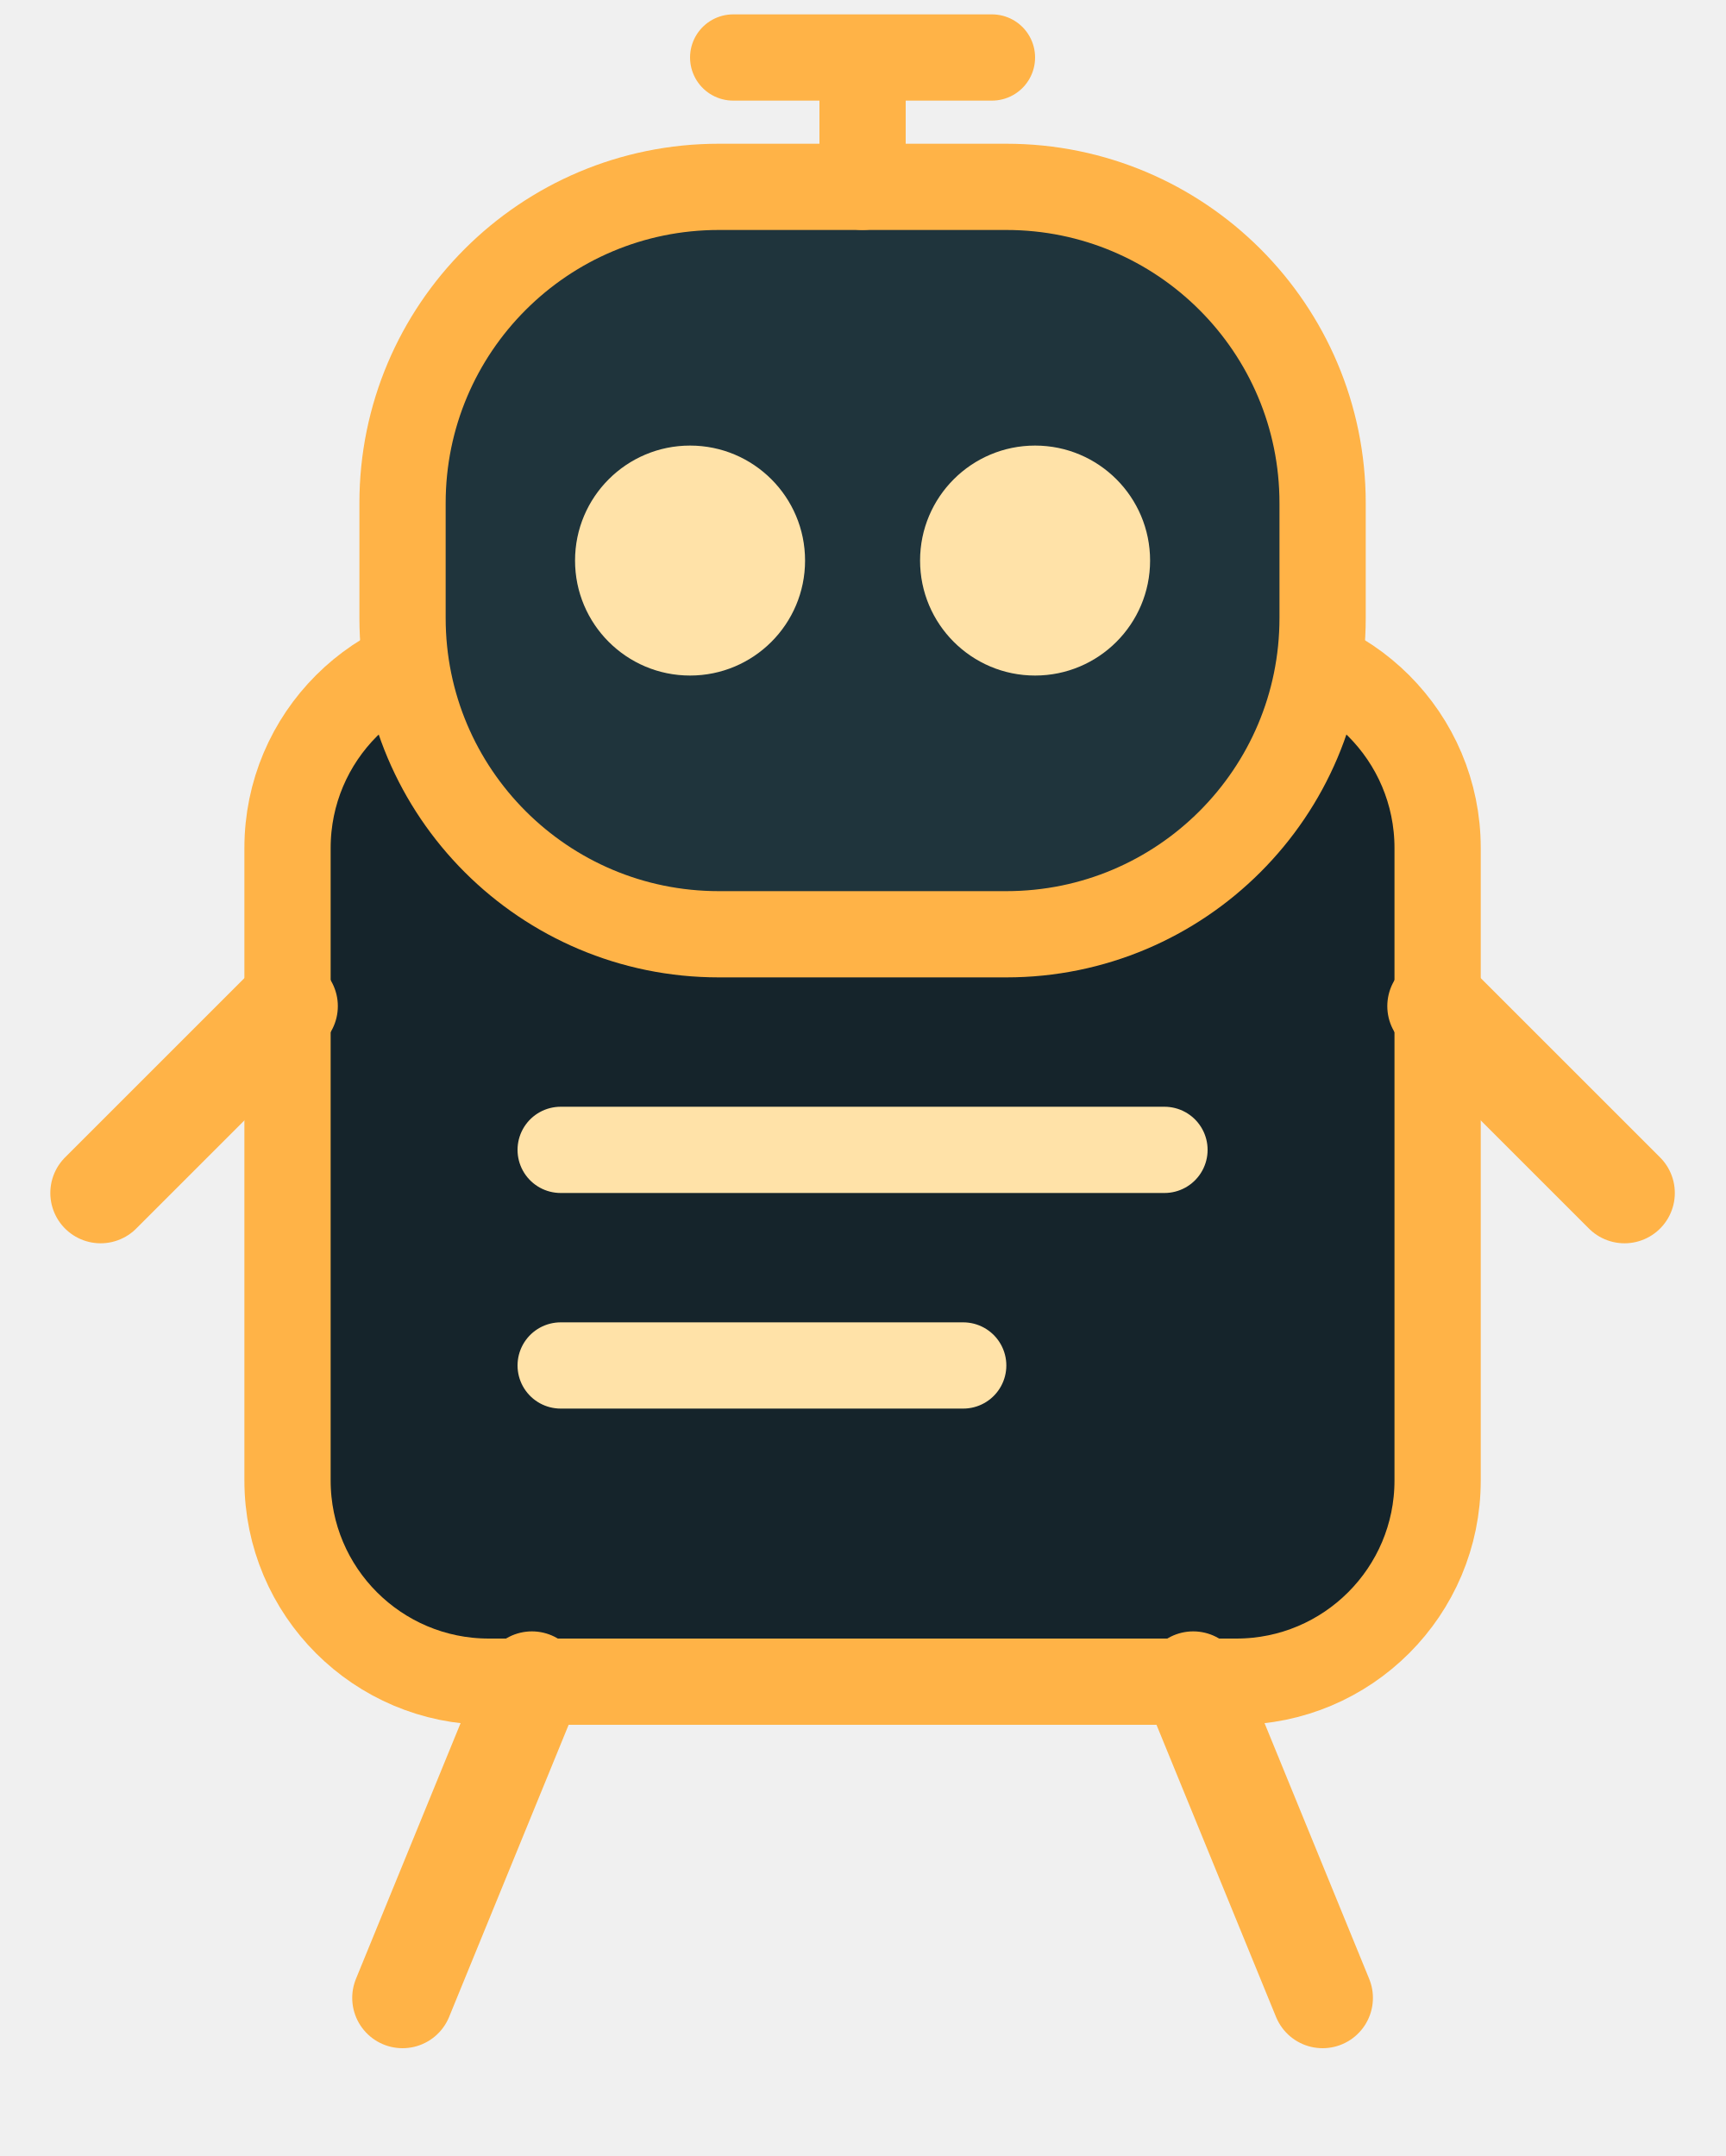
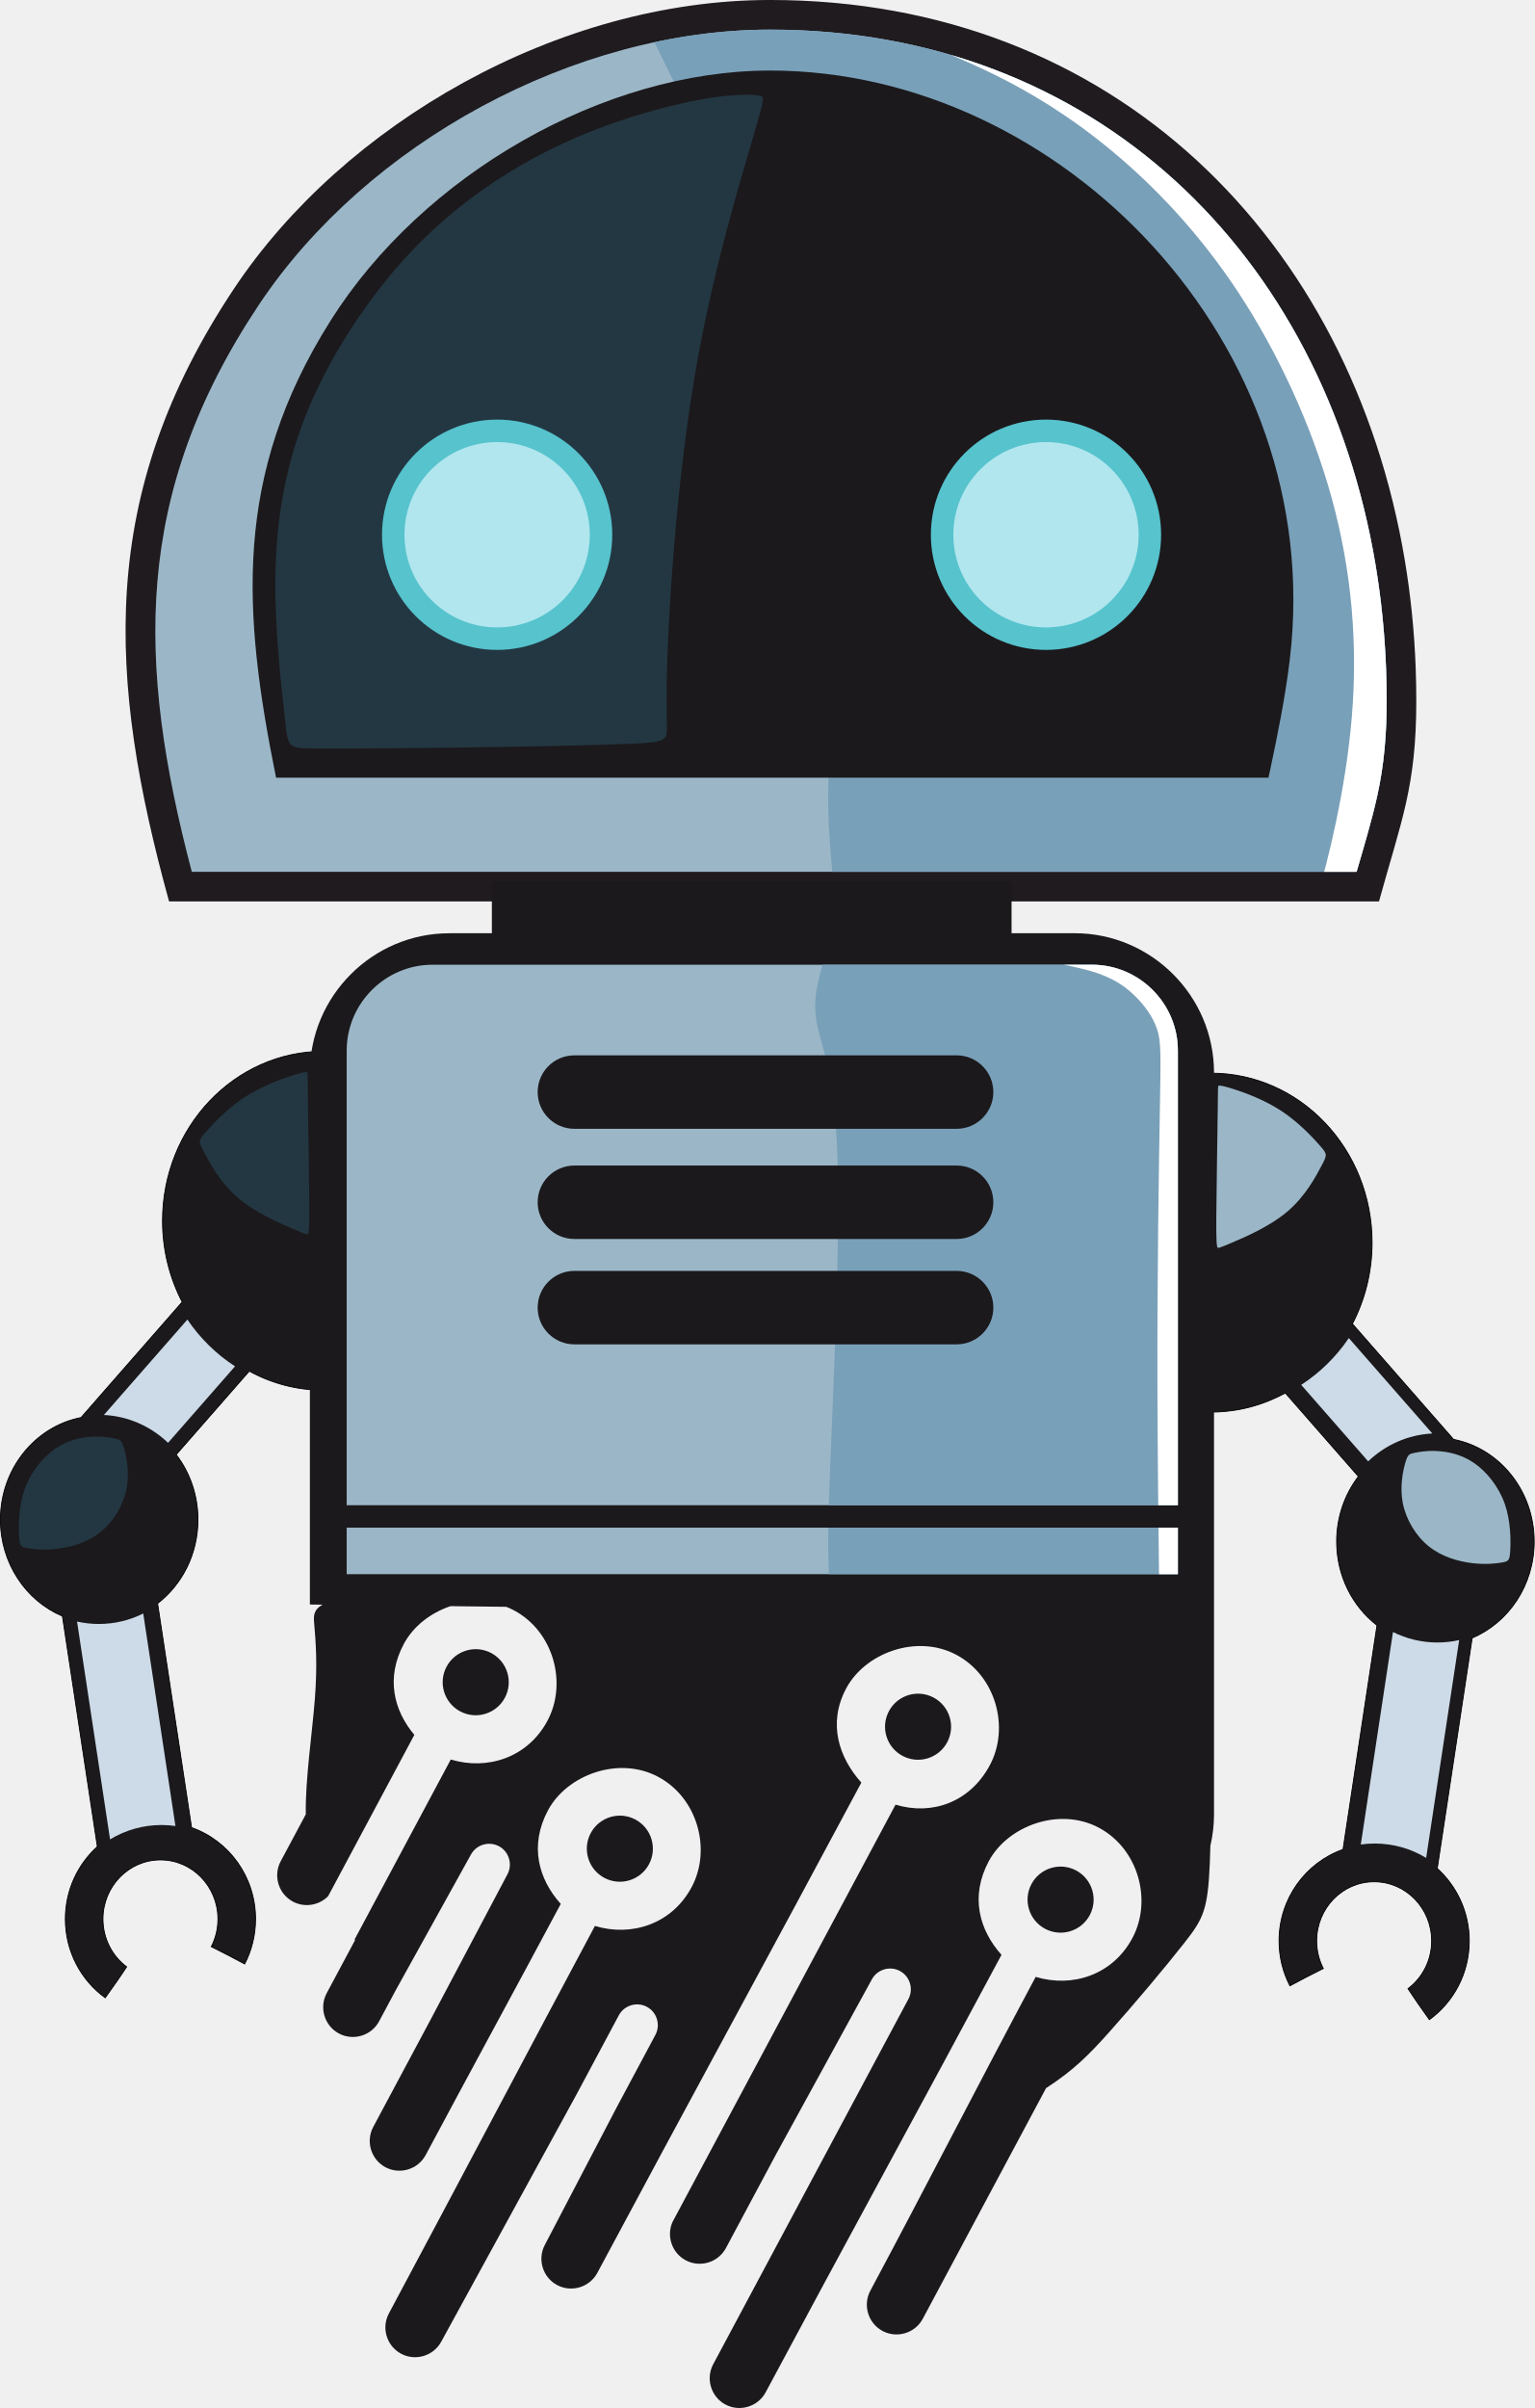
- <svg xmlns="http://www.w3.org/2000/svg" viewBox="0 0 120 150" role="img" aria-label="Robo">
-   <rect x="20" y="45" width="80" height="72" rx="14" fill="#15242b" stroke="#ffb347" stroke-width="6" />
-   <rect x="28" y="13" width="64" height="52" rx="22" fill="#1f343c" stroke="#ffb347" stroke-width="6" />
-   <circle cx="48" cy="39" r="8" fill="#ffe2a8" />
-   <circle cx="72" cy="39" r="8" fill="#ffe2a8" />
-   <path d="M60 13V4M51 4h18" stroke="#ffb347" stroke-width="6" stroke-linecap="round" />
-   <path d="M39 80h42M39 95h28" stroke="#ffe2a8" stroke-width="6" stroke-linecap="round" />
-   <path d="M20 70L7 83M100 70l13 13M37 117l-9 22M83 117l9 22" stroke="#ffb347" stroke-width="7" stroke-linecap="round" />
+ <svg xmlns="http://www.w3.org/2000/svg" xml:space="preserve" width="362.838mm" height="569.216mm" version="1.1" style="shape-rendering:geometricPrecision; text-rendering:geometricPrecision; image-rendering:optimizeQuality; fill-rule:evenodd; clip-rule:evenodd" viewBox="0 0 1013.05 1589.26">
+   <defs>
+     <style type="text/css">
+    
+     .str0 {stroke:black;stroke-width:0.56;stroke-miterlimit:22.926}
+     .fil4 {fill:none}
+     .fil5 {fill:#1B191C}
+     .fil9 {fill:#1B191C}
+     .fil0 {fill:#1F1B1F}
+     .fil6 {fill:#233742}
+     .fil11 {fill:#233742}
+     .fil7 {fill:#56C3CD}
+     .fil2 {fill:#79A0B9}
+     .fil1 {fill:#9BB7C7}
+     .fil10 {fill:#9BB7C7}
+     .fil8 {fill:#B1E6EE}
+     .fil12 {fill:#CDDBE8}
+     .fil3 {fill:white}
+    
+   </style>
+     <clipPath id="id0">
+       <path d="M895.55 575.39c4.79,-16.49 9.82,-33.06 13.53,-49.67 4.74,-21.22 6.32,-41.55 6.32,-63.28 0,-6.99 -0.13,-13.99 -0.39,-20.98 -0.86,-22.87 -3.12,-45.69 -6.89,-68.27 -34.41,-206.19 -185.94,-353.64 -399.71,-353.64 -129.06,0 -266.26,74.65 -337.55,181.66 -83.33,125.1 -80.44,236.54 -44.25,374.17l768.95 0z" />
+     </clipPath>
+     <clipPath id="id1">
+       <path d="M285.53 636.71l435.36 0c31.17,0 56.67,25.5 56.67,56.67l0 300.06 -548.7 0 0 -300.06c0,-31.17 25.5,-56.67 56.67,-56.67zm492.03 371.51l0 30.75 -548.7 0 0 -30.75 548.7 0z" />
+     </clipPath>
+   </defs>
+   <g id="Layer_x0020_1">
+     <g id="_2485184527888">
+       <path class="fil0" d="M910.32 594.95c14.75,-53.54 24.63,-75.54 24.63,-132.51 0,-7.28 -0.14,-14.51 -0.4,-21.71 -0.9,-24.11 -3.3,-47.75 -7.15,-70.76 -35.23,-211.09 -191.43,-369.98 -419,-369.98 -140.09,0 -281.5,81.79 -353.83,190.38 -90.86,136.4 -83.49,257.45 -42.97,404.57l798.71 0z" />
+       <path class="fil1" d="M895.55 575.39c4.79,-16.49 9.82,-33.06 13.53,-49.67 4.74,-21.22 6.32,-41.55 6.32,-63.28 0,-6.99 -0.13,-13.99 -0.39,-20.98 -0.86,-22.87 -3.12,-45.69 -6.89,-68.27 -34.41,-206.19 -185.94,-353.64 -399.71,-353.64 -129.06,0 -266.26,74.65 -337.55,181.66 -83.33,125.1 -80.44,236.54 -44.25,374.17l768.95 0z" />
+       <g style="clip-path:url(#id0)">
+         <g>
+           <path id="_1" class="fil2" d="M401.02 -36.51c9.57,20.29 26.46,55.35 43.87,90.62 17.41,35.27 35.34,70.75 53.35,113.36 18.01,42.61 36.1,92.35 46.27,130.56 10.17,38.21 12.43,64.89 10.63,101.97 -1.81,37.08 -7.69,84.56 -8.37,119.38 -0.68,34.82 3.84,56.98 3.62,75.51 -0.23,18.54 -5.2,33.46 -8.59,46.12 -3.39,12.66 -5.2,23.06 -2.03,37.08 3.16,14.02 11.3,31.65 13.11,87.04 1.81,55.39 -2.71,148.54 -4.75,200.32 -2.03,51.77 -1.58,62.18 -0.45,82.3 1.13,20.12 2.94,49.97 46.57,66.47 43.64,16.5 129.1,19.67 189.69,17.41 60.59,-2.26 96.32,-9.95 127.06,-73.93 30.75,-63.98 56.52,-184.26 64.21,-288.27 7.69,-104 -2.71,-191.72 -9.95,-277.64 -7.24,-85.92 -11.3,-170.02 -21.93,-236.04 -10.63,-66.02 -27.81,-113.95 -41.15,-145.15 -13.34,-31.2 -22.84,-45.67 -88.85,-80.04 -66.02,-34.37 -188.56,-88.63 -269.05,-108.35 -80.49,-19.72 -118.92,-4.9 -137.01,5.27 -18.09,10.17 -15.83,15.7 -6.25,36z" />
+           <path class="fil3" d="M868.89 594.15c7.74,-25.64 19.56,-73.27 23.51,-121.09 3.95,-47.82 0.01,-95.84 -13.19,-143.99 -13.2,-48.15 -35.67,-96.43 -61.63,-135.9 -25.96,-39.47 -55.41,-70.14 -83.35,-93.37 -27.93,-23.23 -54.35,-39.02 -77.73,-50.55 -23.38,-11.54 -43.72,-18.82 -50.86,-22.47 -7.14,-3.64 -1.06,-3.64 29,0.61 30.06,4.25 84.11,12.75 128.29,27.78 44.18,15.03 78.49,36.59 104.75,60.88 26.26,24.29 44.48,51.31 58.45,92.76 13.97,41.45 23.68,97.32 32.94,148.78 9.26,51.47 18.07,98.53 21.26,130.87 3.19,32.34 0.76,49.95 -6.22,66.5 -6.99,16.55 -18.52,32.03 -32.79,45.7 -14.27,13.66 -31.27,25.51 -46.31,29.6 -15.03,4.1 -28.09,0.46 -32.79,-3.19 -4.71,-3.64 -1.06,-7.29 6.67,-32.92z" />
+         </g>
+       </g>
+       <path class="fil4" d="M895.55 575.39c4.79,-16.49 9.82,-33.06 13.53,-49.67 4.74,-21.22 6.32,-41.55 6.32,-63.28 0,-6.99 -0.13,-13.99 -0.39,-20.98 -0.86,-22.87 -3.12,-45.69 -6.89,-68.27 -34.41,-206.19 -185.94,-353.64 -399.71,-353.64 -129.06,0 -266.26,74.65 -337.55,181.66 -83.33,125.1 -80.44,236.54 -44.25,374.17l768.95 0z" />
+       <path class="fil5" d="M837.35 513.26c0.41,-1.81 0.81,-3.63 1.2,-5.45 4.58,-21.65 9.89,-47.28 12.92,-72.77 24.74,-208.05 -150.87,-388.48 -343.07,-388.48 -109.86,0 -229.36,68.64 -290.17,165.04 -64.5,102.25 -58.11,192.42 -35.99,301.66l655.11 0z" />
+       <path class="fil6" d="M496.49 92.76c-8.18,27.82 -24.66,82.67 -35.61,142.48 -10.95,59.81 -16.36,124.59 -18.85,167.47 -2.48,42.88 -2.03,63.87 -1.81,74.93 0.23,11.06 0.23,12.19 -22.68,13.2 -22.91,1.02 -68.73,1.92 -110.59,2.48 -41.87,0.56 -79.78,0.79 -98.52,0.68 -18.73,-0.11 -18.28,-0.56 -20.31,-19.3 -2.03,-18.73 -6.55,-55.75 -6.34,-90.96 0.21,-35.21 5.15,-68.61 16.74,-100.82 11.59,-32.21 29.85,-63.22 49.18,-88.73 19.33,-25.51 39.74,-45.53 62.02,-62.41 22.27,-16.88 46.41,-30.62 70.85,-41.12 24.43,-10.5 49.16,-17.76 67.81,-22.04 18.64,-4.28 31.2,-5.59 39.53,-5.98 8.33,-0.39 12.44,0.15 14.54,0.82 2.11,0.67 2.21,1.47 -5.97,29.29z" />
+       <circle class="fil7" cx="328.18" cy="352.93" r="76" />
+       <circle class="fil8" cx="328.18" cy="352.93" r="61.17" />
+       <circle class="fil7" cx="690.5" cy="352.93" r="76" />
+       <circle class="fil8" cx="690.5" cy="352.93" r="61.17" />
+       <rect class="fil9" x="324.7" y="581.76" width="343.07" height="52.04" />
+       <path class="fil9 str0" d="M213.63 693.84c58.73,0 106.35,50.07 106.35,111.85 0,61.77 -47.61,111.85 -106.35,111.85 -17.7,0 -34.39,-4.55 -49.07,-12.6l-48.24 55.1c8.99,11.75 14.37,26.68 14.37,42.94 0,22.7 -10.49,42.81 -26.64,55.29l22.42 147.93c24.58,8.66 42.23,32.4 42.23,60.35 0,10.71 -2.59,20.8 -7.17,29.66 -6.24,-3.38 -14.49,-7.67 -22.05,-11.43 2.8,-5.44 4.39,-11.64 4.39,-18.23 0,-21.55 -16.99,-39.02 -37.95,-39.02 -20.96,0 -37.95,17.47 -37.95,39.02 0,12.97 6.16,24.46 15.62,31.55 -3.65,5.63 -9.1,13.4 -14.14,20.43 -15.93,-11.58 -26.32,-30.55 -26.32,-51.98 0,-19.01 8.17,-36.07 21.13,-47.77l-23.06 -152.14c-23.99,-10.13 -40.93,-34.81 -40.93,-63.66 0,-33.57 22.93,-61.5 53.22,-67.41l66.78 -76.27c-8.28,-15.92 -12.99,-34.18 -12.99,-53.6 0,-61.77 47.61,-111.85 106.34,-111.85z" />
+       <path class="fil9 str0" d="M799.42 708.27c-58.73,0 -106.35,50.07 -106.35,111.85 0,61.77 47.61,111.84 106.35,111.84 17.7,0 34.39,-4.55 49.07,-12.6l48.24 55.1c-8.99,11.75 -14.37,26.68 -14.37,42.94 0,22.7 10.49,42.81 26.64,55.29l-22.42 147.93c-24.58,8.66 -42.23,32.4 -42.23,60.35 0,10.71 2.59,20.8 7.17,29.66 6.24,-3.38 14.49,-7.67 22.05,-11.43 -2.8,-5.44 -4.39,-11.64 -4.39,-18.23 0,-21.55 16.99,-39.02 37.95,-39.02 20.96,0 37.95,17.47 37.95,39.02 0,12.97 -6.16,24.46 -15.62,31.55 3.65,5.63 9.1,13.4 14.14,20.43 15.93,-11.58 26.32,-30.55 26.32,-51.98 0,-19.01 -8.17,-36.07 -21.13,-47.77l23.06 -152.14c23.99,-10.13 40.93,-34.81 40.93,-63.66 0,-33.57 -22.93,-61.5 -53.22,-67.41l-66.78 -76.27c8.28,-15.92 12.99,-34.18 12.99,-53.6 0,-61.77 -47.61,-111.85 -106.34,-111.85z" />
+       <path class="fil9" d="M296.64 615.91l412.75 0c50.62,0 92.03,41.41 92.03,92.03l0 489.36c0,7.17 -0.83,14.15 -2.4,20.85 -0.11,4.2 -0.23,8.13 -0.39,11.72 -1.3,30.83 -4.38,36.58 -16.63,52.22 -12.25,15.64 -33.68,41.16 -50.07,59.44 -13.27,14.8 -23.24,24.86 -41.39,36.63l-81.37 152.2c-5.09,9.52 -17.05,13.15 -26.57,8.06 -9.52,-5.09 -13.15,-17.05 -8.06,-26.57 38.27,-71.6 70.79,-135.38 109.15,-207.13 24.03,7.28 50.71,-1.05 63.86,-25.64 13.15,-24.59 4.12,-58.76 -22.07,-72.76 -26.19,-14 -60.29,-1.27 -72.76,22.07 -12.47,23.34 -6.24,45.44 8.41,61.79 -51.74,96.79 -103.91,191.85 -155.69,288.72 -5.09,9.52 -17.05,13.15 -26.57,8.06l-0 0c-9.52,-5.09 -13.15,-17.05 -8.06,-26.57l19.96 -37.33 51.01 -95.41 57.89 -108.29c3.55,-6.64 1.02,-14.99 -5.62,-18.54l-0 0c-6.64,-3.55 -14.99,-1.02 -18.54,5.62l-63.52 115.95 -32.78 61.31c-5.09,9.52 -17.05,13.15 -26.57,8.06l-0 0c-9.11,-4.87 -12.82,-16.01 -8.68,-25.3l147.22 -275.4c24.04,7.27 49.14,-1.51 62.28,-26.1 13.14,-24.59 4.12,-58.76 -22.07,-72.76 -26.18,-14 -60.29,-1.27 -72.76,22.07 -12.47,23.33 -4.66,45.89 9.98,62.24 -58.13,108.75 -116.47,215.42 -174.28,323.55 -5.09,9.52 -17.05,13.15 -26.57,8.06l0 -0c-9.52,-5.09 -13.15,-17.05 -8.06,-26.57l47.59 -91.09 25.36 -47.43c3.55,-6.64 1.02,-14.99 -5.62,-18.54l-0 -0c-6.64,-3.55 -14.99,-1.02 -18.54,5.62l-27.86 52.12 -89.29 163.15c-5.09,9.52 -17.05,13.15 -26.57,8.06l-0 0c-9.52,-5.09 -13.15,-17.05 -8.06,-26.57 45.81,-85.7 90.37,-170.36 136.02,-255.76 24.04,7.27 50.72,-1.05 63.86,-25.64 13.14,-24.59 4.12,-58.76 -22.07,-72.76 -26.18,-14 -60.29,-1.27 -72.76,22.07 -12.48,23.33 -6.24,45.44 8.41,61.79 -29.79,55.73 -59.46,110.16 -89.16,165.72 -5.09,9.52 -17.05,13.15 -26.57,8.06l-0 -0c-9.52,-5.09 -13.15,-17.05 -8.06,-26.57l37.48 -70.11 51.12 -96.64c3.55,-6.64 1.02,-14.99 -5.62,-18.54l-0 0c-6.64,-3.55 -14.99,-1.02 -18.54,5.62l-49.59 89.43 -10.95 20.48c-5.09,9.52 -17.05,13.15 -26.57,8.06l-0 -0c-9.52,-5.09 -13.15,-17.05 -8.06,-26.57l18.73 -35.04 -0.3 -0.44 63.49 -118.77c24.04,7.27 50.72,-1.05 63.86,-25.64 13.14,-24.59 4.12,-58.76 -22.07,-72.76 -1.69,-0.9 -3.41,-1.69 -5.16,-2.38l-36.82 -0.43c-13.16,4.41 -24.61,13.35 -30.78,24.88 -12.05,22.53 -6.65,43.91 6.92,60.08l-56.9 106.44c-5.95,6.05 -15.44,7.77 -23.28,3.58l-0 0c-9.52,-5.09 -13.15,-17.05 -8.06,-26.57l16.57 -30.99c-0.35,-23.18 4.27,-53.76 6.01,-76.33 1.79,-23.2 0.54,-37.93 -0.45,-49.55 -0.4,-4.72 -0.76,-8.93 5.49,-12.53l-8.33 -0.1 0 -350.99c0,-50.62 41.41,-92.03 92.03,-92.03zm384.27 627.55c5.68,-10.62 18.89,-14.63 29.51,-8.95 10.62,5.68 14.63,18.89 8.95,29.51 -5.68,10.62 -18.89,14.63 -29.51,8.95 -10.62,-5.68 -14.63,-18.89 -8.95,-29.51zm-94.09 -114.12c5.68,-10.62 18.89,-14.63 29.51,-8.95 10.62,5.68 14.63,18.89 8.95,29.51 -5.68,10.62 -18.89,14.63 -29.51,8.95 -10.62,-5.68 -14.63,-18.89 -8.95,-29.51zm-196.86 80.5c5.68,-10.62 18.89,-14.63 29.51,-8.95 10.62,5.68 14.63,18.89 8.95,29.51 -5.68,10.62 -18.89,14.63 -29.51,8.95 -10.62,-5.68 -14.63,-18.89 -8.95,-29.51zm-95.15 -109.87c5.68,-10.62 18.89,-14.63 29.51,-8.95 10.62,5.68 14.63,18.89 8.95,29.51 -5.68,10.62 -18.89,14.63 -29.51,8.95 -10.62,-5.68 -14.63,-18.89 -8.95,-29.51z" />
+       <path class="fil1" d="M285.53 636.71l435.36 0c31.17,0 56.67,25.5 56.67,56.67l0 300.06 -548.7 0 0 -300.06c0,-31.17 25.5,-56.67 56.67,-56.67zm492.03 371.51l0 30.75 -548.7 0 0 -30.75 548.7 0z" />
+       <g style="clip-path:url(#id1)">
+         <g>
+           <path id="_1_0" class="fil2" d="M401.02 -36.51c9.57,20.29 26.46,55.35 43.87,90.62 17.41,35.27 35.34,70.75 53.35,113.36 18.01,42.61 36.1,92.35 46.27,130.56 10.17,38.21 12.43,64.89 10.63,101.97 -1.81,37.08 -7.69,84.56 -8.37,119.38 -0.68,34.82 3.84,56.98 3.62,75.51 -0.23,18.54 -5.2,33.46 -8.59,46.12 -3.39,12.66 -5.2,23.06 -2.03,37.08 3.16,14.02 11.3,31.65 13.11,87.04 1.81,55.39 -2.71,148.54 -4.75,200.32 -2.03,51.77 -1.58,62.18 -0.45,82.3 1.13,20.12 2.94,49.97 46.57,66.47 43.64,16.5 129.1,19.67 189.69,17.41 60.59,-2.26 96.32,-9.95 127.06,-73.93 30.75,-63.98 56.52,-184.26 64.21,-288.27 7.69,-104 -2.71,-191.72 -9.95,-277.64 -7.24,-85.92 -11.3,-170.02 -21.93,-236.04 -10.63,-66.02 -27.81,-113.95 -41.15,-145.15 -13.34,-31.2 -22.84,-45.67 -88.85,-80.04 -66.02,-34.37 -188.56,-88.63 -269.05,-108.35 -80.49,-19.72 -118.92,-4.9 -137.01,5.27 -18.09,10.17 -15.83,15.7 -6.25,36z" />
+           <path class="fil3" d="M680.06 632.49c10.06,2.14 27.94,4.75 40.89,8.66 12.95,3.91 20.96,9.13 27.76,15.65 6.8,6.52 12.39,14.35 15.09,22.36 2.7,8.01 2.51,16.21 1.86,53.93 -0.65,37.72 -1.77,104.98 -1.58,182.75 0.19,77.78 1.68,166.08 2.33,222.8 0.65,56.73 0.47,81.88 -0.28,97.52 -0.75,15.65 -2.05,21.8 3.26,23.01 5.31,1.21 17.23,-2.51 30.55,-16.3 13.32,-13.79 28.04,-37.63 34.37,-134.04 6.33,-96.41 4.28,-265.37 -3.63,-357.77 -7.92,-92.4 -21.7,-108.24 -35.95,-120.81 -14.25,-12.57 -28.97,-21.89 -38.66,-27.29 -9.69,-5.4 -14.34,-6.89 -30.37,-5.4 -16.02,1.49 -43.4,5.96 -62.13,8.57 -18.72,2.61 -28.78,3.35 -28.69,5.87 0.09,2.51 10.34,6.8 17.14,9.59 6.8,2.79 10.15,4.1 12.95,5.59 2.79,1.49 5.03,3.17 15.09,5.31z" />
+         </g>
+       </g>
+       <path class="fil4" d="M285.53 636.71l435.36 0c31.17,0 56.67,25.5 56.67,56.67l0 300.06 -548.7 0 0 -300.06c0,-31.17 25.5,-56.67 56.67,-56.67zm492.03 371.51l0 30.75 -548.7 0 0 -30.75 548.7 0z" />
+       <g>
+         <rect class="fil9" x="354.93" y="696.52" width="300.81" height="48.48" rx="24.24" ry="24.24" />
+         <rect class="fil9" x="354.93" y="769.24" width="300.81" height="48.48" rx="24.24" ry="24.24" />
+         <rect class="fil9" x="354.93" y="838.78" width="300.81" height="48.48" rx="24.24" ry="24.24" />
+       </g>
+       <path class="fil10" d="M803.66 823.16c0.42,0.85 0.86,0.67 9.43,-2.96 8.57,-3.63 25.26,-10.72 37.09,-20.88 11.82,-10.16 18.77,-23.4 22.35,-30.22 3.58,-6.83 3.79,-7.25 -0.84,-12.58 -4.63,-5.33 -14.11,-15.56 -25.42,-23.06 -11.3,-7.5 -24.43,-12.27 -31.84,-14.65 -7.41,-2.38 -9.1,-2.38 -9.84,-2.28 -0.74,0.11 -0.53,0.32 -0.73,17.34 -0.2,17.03 -0.81,50.87 -0.92,68.72 -0.11,17.85 0.29,19.72 0.71,20.56z" />
+       <path class="fil11" d="M203.44 814.27c-0.42,0.85 -0.86,0.67 -9.43,-2.96 -8.57,-3.63 -25.26,-10.72 -37.09,-20.88 -11.82,-10.16 -18.77,-23.4 -22.35,-30.22 -3.58,-6.83 -3.79,-7.25 0.84,-12.58 4.63,-5.33 14.11,-15.56 25.42,-23.06 11.3,-7.5 24.43,-12.27 31.84,-14.65 7.41,-2.38 9.1,-2.38 9.84,-2.28 0.74,0.11 0.53,0.32 0.73,17.34 0.2,17.03 0.81,50.87 0.92,68.72 0.11,17.85 -0.29,19.72 -0.71,20.56z" />
+       <path class="fil10" d="M927.75 965.25c-1.62,5.45 -3.81,16.13 -1.69,26.88 2.12,10.75 8.56,21.56 17.18,28.48 8.62,6.91 19.44,9.93 28.48,11.02 9.04,1.1 16.29,0.27 20.26,-0.48 3.97,-0.75 4.65,-1.44 5,-8.08 0.34,-6.64 0.34,-19.24 -3.63,-30.53 -3.97,-11.3 -11.91,-21.29 -20.47,-27.11 -8.56,-5.82 -17.73,-7.46 -24.74,-7.78 -7.01,-0.31 -11.85,0.7 -14.79,1.31 -2.94,0.62 -3.99,0.84 -5.61,6.29z" />
+       <path class="fil11" d="M81.83 955.78c1.62,5.45 3.81,16.13 1.69,26.88 -2.12,10.75 -8.56,21.56 -17.18,28.48 -8.62,6.91 -19.44,9.93 -28.48,11.02 -9.04,1.1 -16.29,0.27 -20.26,-0.48 -3.97,-0.75 -4.65,-1.44 -5,-8.08 -0.34,-6.64 -0.34,-19.24 3.63,-30.53 3.97,-11.3 11.91,-21.29 20.47,-27.11 8.56,-5.82 17.73,-7.46 24.73,-7.78 7.01,-0.31 11.85,0.7 14.79,1.31 2.94,0.62 3.99,0.84 5.61,6.29z" />
+       <path class="fil12" d="M115.81 1205.14l-21.25 -140.24c-8.85,4.43 -18.79,6.91 -29.29,6.91 -4.94,0 -9.76,-0.55 -14.4,-1.6l21.79 143.77c9.96,-6.03 21.57,-9.49 33.96,-9.49 3.12,0 6.19,0.22 9.19,0.65zm-4.87 -252.88l44.21 -50.49c-12.39,-8.02 -23.09,-18.54 -31.44,-30.87l-55.13 62.97c16.34,0.82 31.14,7.65 42.37,18.39z" />
+       <path class="fil12" d="M898.31 1217.36l21.25 -140.24c8.85,4.43 18.79,6.91 29.29,6.91 4.94,0 9.76,-0.55 14.4,-1.6l-21.79 143.77c-9.96,-6.03 -21.57,-9.49 -33.96,-9.49 -3.12,0 -6.19,0.22 -9.19,0.65zm4.87 -252.88l-44.21 -50.49c12.39,-8.02 23.09,-18.54 31.44,-30.87l55.13 62.97c-16.34,0.82 -31.14,7.65 -42.37,18.39z" />
+     </g>
+   </g>
</svg>
